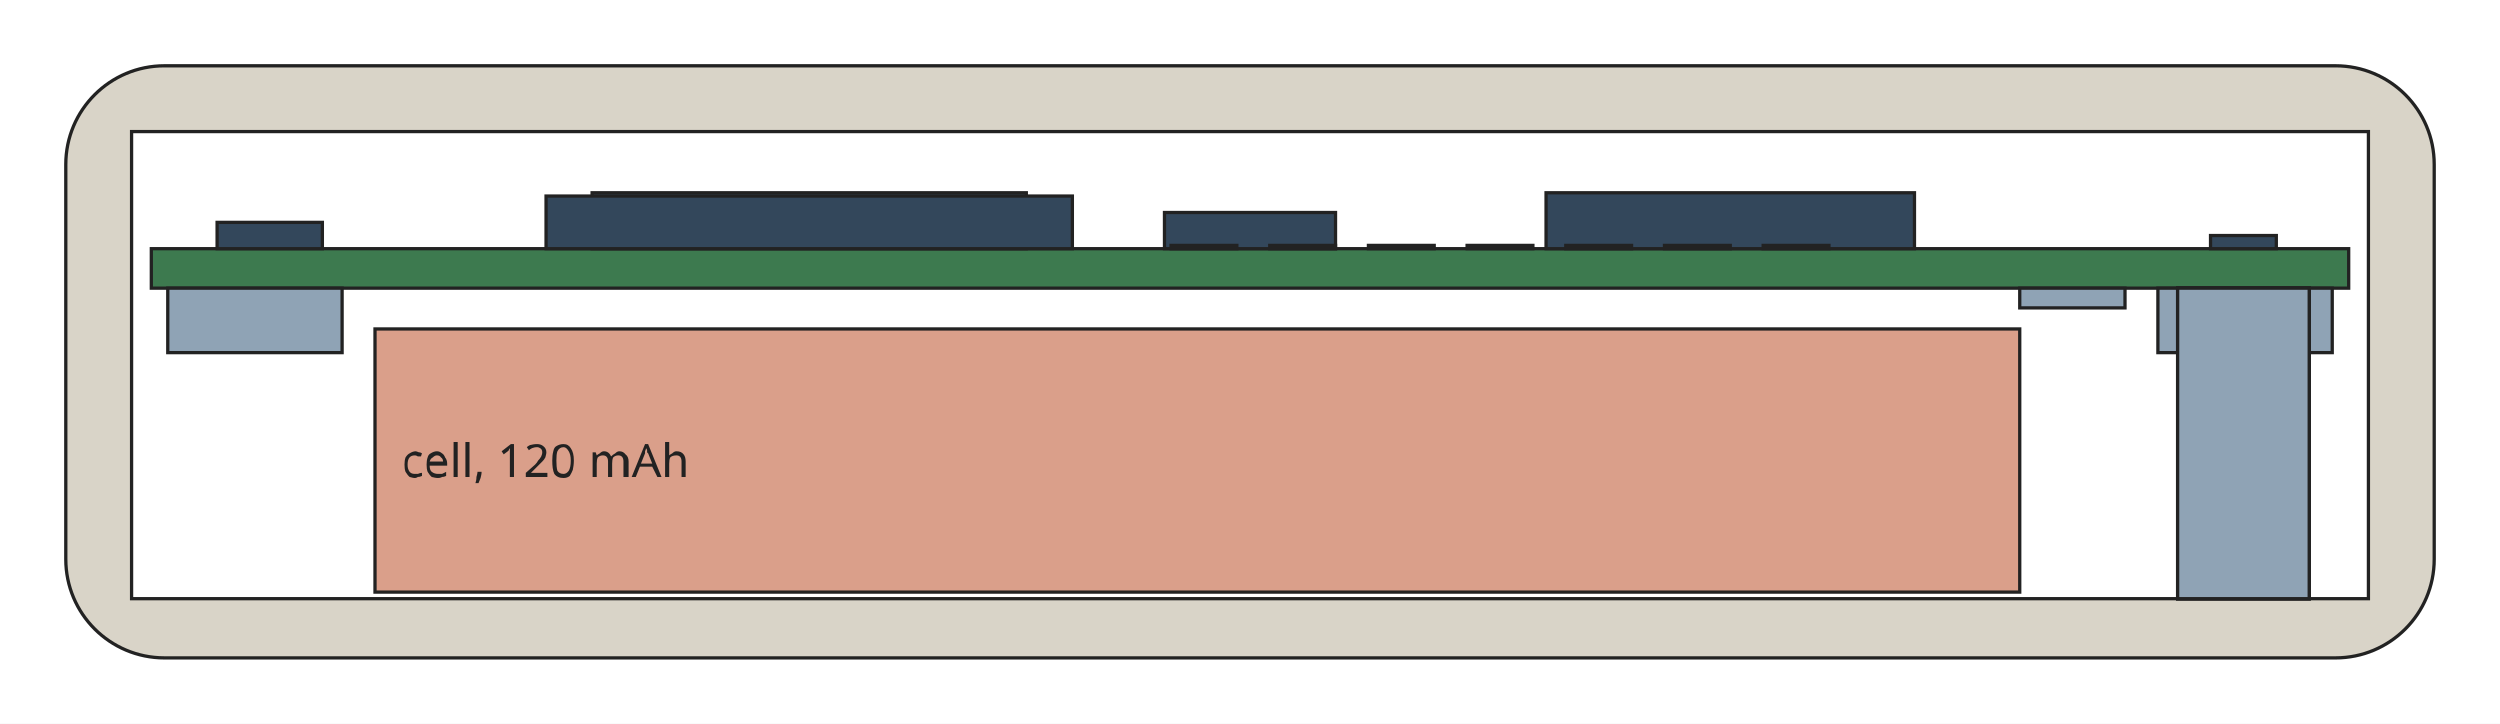
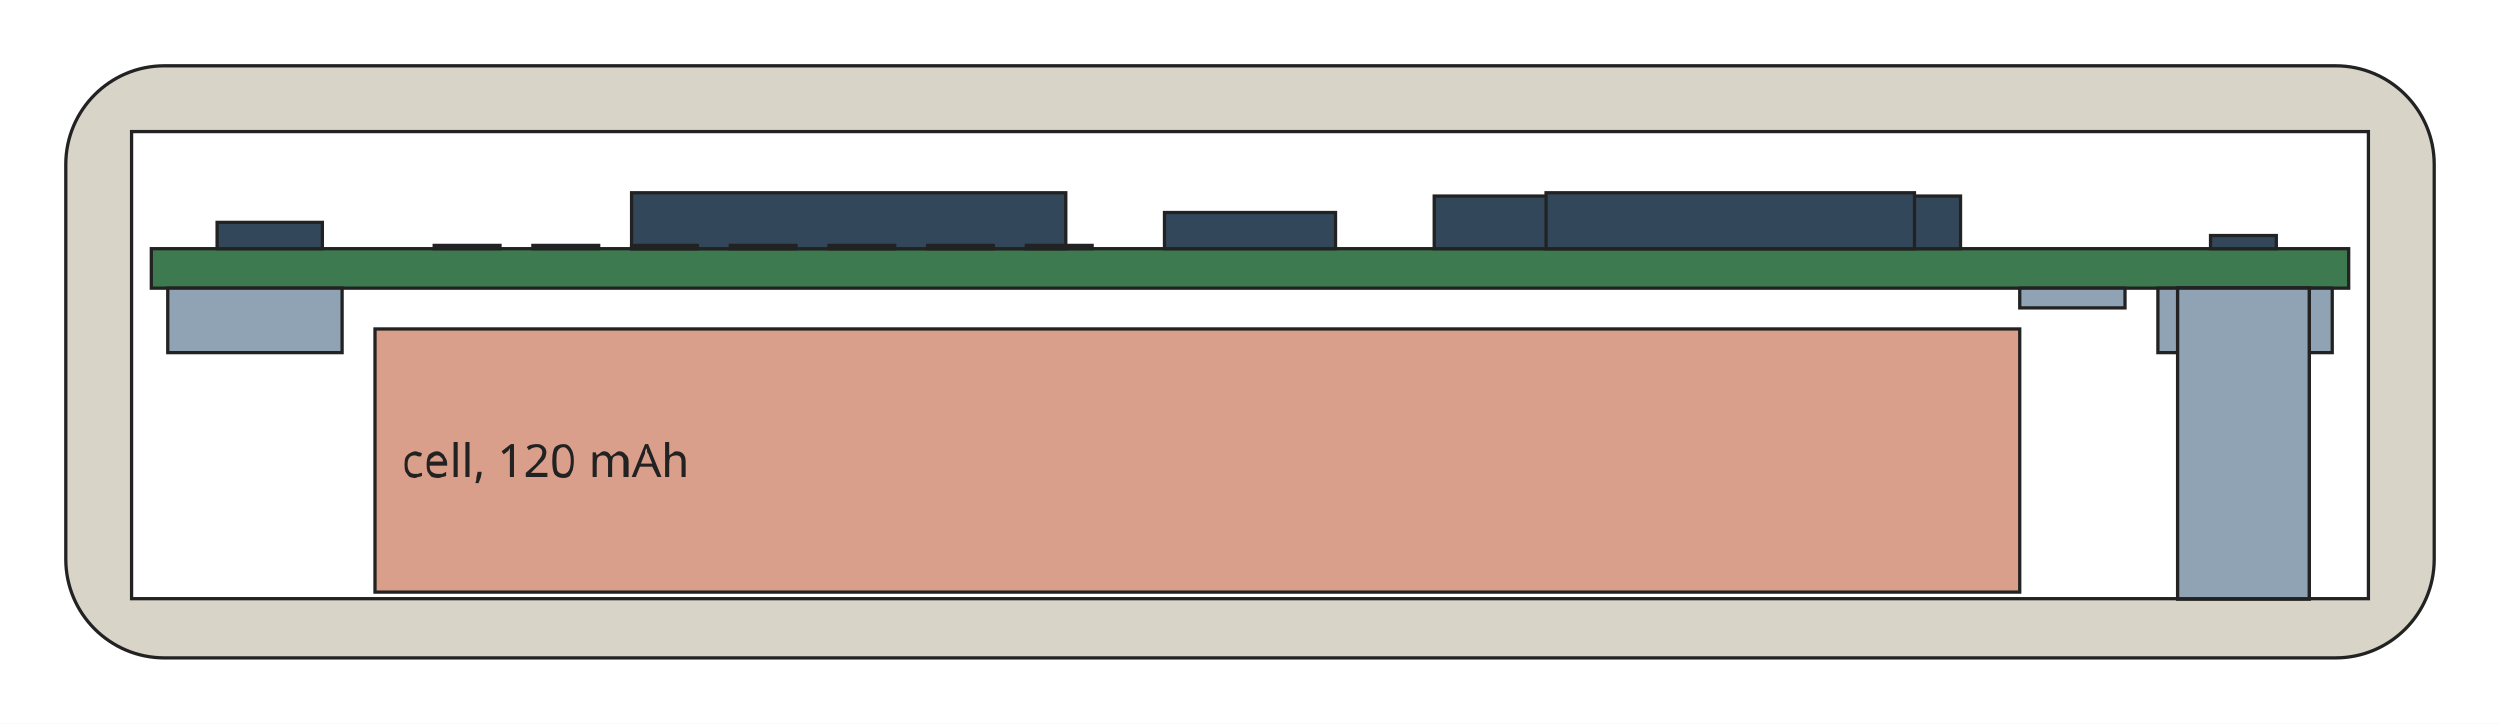
<svg xmlns="http://www.w3.org/2000/svg" viewBox="-1 -1 38.00 11.00" width="836" font-family="sans-serif">
  <rect x="-1" y="-1" width="38.00" height="11.00" fill="#fff" />
  <rect x="0.00" y="0.00" width="36.00" height="9.00" rx="1.5" fill="#d9d4c8" fill-opacity="1.0" stroke="#222" stroke-width="0.05" />
  <rect x="1.00" y="1.00" width="34.00" height="7.10" rx="0.0" fill="#fff" fill-opacity="1.0" stroke="#222" stroke-width="0.05" />
  <rect x="4.70" y="4.00" width="25.00" height="4.00" rx="0.0" fill="#c2603c" fill-opacity="0.6" stroke="#222" stroke-width="0.05" />
  <text x="5.10" y="6.25" font-size="0.7" fill="#222">cell, 120 mAh</text>
  <rect x="1.30" y="2.78" width="33.40" height="0.60" rx="0.0" fill="#3d7a4f" fill-opacity="1.0" stroke="#222" stroke-width="0.05" />
  <rect x="2.30" y="2.38" width="1.60" height="0.40" rx="0.0" fill="#33475b" fill-opacity="1.0" stroke="#222" stroke-width="0.05" />
  <rect x="1.55" y="3.38" width="2.65" height="0.98" rx="0.0" fill="#8fa3b5" fill-opacity="1.0" stroke="#222" stroke-width="0.05" />
  <rect x="31.80" y="3.38" width="2.65" height="0.98" rx="0.0" fill="#8fa3b5" fill-opacity="1.0" stroke="#222" stroke-width="0.05" />
  <rect x="32.10" y="3.38" width="2.00" height="4.72" rx="0.0" fill="#8fa3b5" fill-opacity="1.0" stroke="#222" stroke-width="0.05" />
  <rect x="32.10" y="3.38" width="2.00" height="4.72" rx="0.0" fill="#8fa3b5" fill-opacity="1.0" stroke="#222" stroke-width="0.05" />
  <rect x="32.10" y="3.38" width="2.00" height="4.72" rx="0.0" fill="#8fa3b5" fill-opacity="1.0" stroke="#222" stroke-width="0.05" />
  <rect x="32.10" y="3.38" width="2.00" height="4.72" rx="0.0" fill="#8fa3b5" fill-opacity="1.0" stroke="#222" stroke-width="0.05" />
  <rect x="32.60" y="2.58" width="1.00" height="0.20" rx="0.0" fill="#33475b" fill-opacity="1.0" stroke="#222" stroke-width="0.05" />
  <rect x="29.70" y="3.38" width="1.60" height="0.30" rx="0.0" fill="#8fa3b5" fill-opacity="1.0" stroke="#222" stroke-width="0.05" />
  <rect x="16.70" y="2.23" width="2.60" height="0.55" rx="0.0" fill="#33475b" fill-opacity="1.0" stroke="#222" stroke-width="0.05" />
-   <rect x="8.00" y="1.93" width="6.60" height="0.85" rx="0.0" fill="#33475b" fill-opacity="1.0" stroke="#222" stroke-width="0.05" />
-   <rect x="7.30" y="1.98" width="8.00" height="0.80" rx="0.0" fill="#33475b" fill-opacity="1.0" stroke="#222" stroke-width="0.05" />
+   <rect x="8.60" y="1.93" width="6.60" height="0.85" rx="0.0" fill="#33475b" fill-opacity="1.0" stroke="#222" stroke-width="0.05" />
+   <rect x="20.80" y="1.98" width="8.00" height="0.80" rx="0.0" fill="#33475b" fill-opacity="1.0" stroke="#222" stroke-width="0.05" />
  <rect x="22.50" y="1.93" width="5.60" height="0.85" rx="0.0" fill="#33475b" fill-opacity="1.0" stroke="#222" stroke-width="0.05" />
-   <rect x="16.80" y="2.73" width="1.00" height="0.05" rx="0.0" fill="#33475b" fill-opacity="1.0" stroke="#222" stroke-width="0.05" />
-   <rect x="18.30" y="2.73" width="1.00" height="0.05" rx="0.0" fill="#33475b" fill-opacity="1.0" stroke="#222" stroke-width="0.05" />
-   <rect x="19.80" y="2.73" width="1.00" height="0.05" rx="0.0" fill="#33475b" fill-opacity="1.0" stroke="#222" stroke-width="0.05" />
-   <rect x="21.30" y="2.73" width="1.00" height="0.05" rx="0.0" fill="#33475b" fill-opacity="1.0" stroke="#222" stroke-width="0.05" />
-   <rect x="22.80" y="2.73" width="1.00" height="0.05" rx="0.0" fill="#33475b" fill-opacity="1.0" stroke="#222" stroke-width="0.05" />
-   <rect x="24.30" y="2.73" width="1.00" height="0.05" rx="0.0" fill="#33475b" fill-opacity="1.0" stroke="#222" stroke-width="0.05" />
-   <rect x="25.80" y="2.73" width="1.00" height="0.05" rx="0.0" fill="#33475b" fill-opacity="1.0" stroke="#222" stroke-width="0.05" />
+   <rect x="5.60" y="2.73" width="1.00" height="0.05" rx="0.0" fill="#33475b" fill-opacity="1.0" stroke="#222" stroke-width="0.05" />
+   <rect x="7.10" y="2.73" width="1.00" height="0.05" rx="0.0" fill="#33475b" fill-opacity="1.0" stroke="#222" stroke-width="0.05" />
+   <rect x="8.60" y="2.73" width="1.00" height="0.05" rx="0.0" fill="#33475b" fill-opacity="1.0" stroke="#222" stroke-width="0.05" />
+   <rect x="10.10" y="2.73" width="1.00" height="0.05" rx="0.0" fill="#33475b" fill-opacity="1.0" stroke="#222" stroke-width="0.05" />
+   <rect x="11.60" y="2.73" width="1.00" height="0.05" rx="0.0" fill="#33475b" fill-opacity="1.0" stroke="#222" stroke-width="0.05" />
+   <rect x="13.10" y="2.73" width="1.00" height="0.05" rx="0.0" fill="#33475b" fill-opacity="1.0" stroke="#222" stroke-width="0.05" />
+   <rect x="14.60" y="2.73" width="1.00" height="0.05" rx="0.0" fill="#33475b" fill-opacity="1.0" stroke="#222" stroke-width="0.05" />
</svg>
